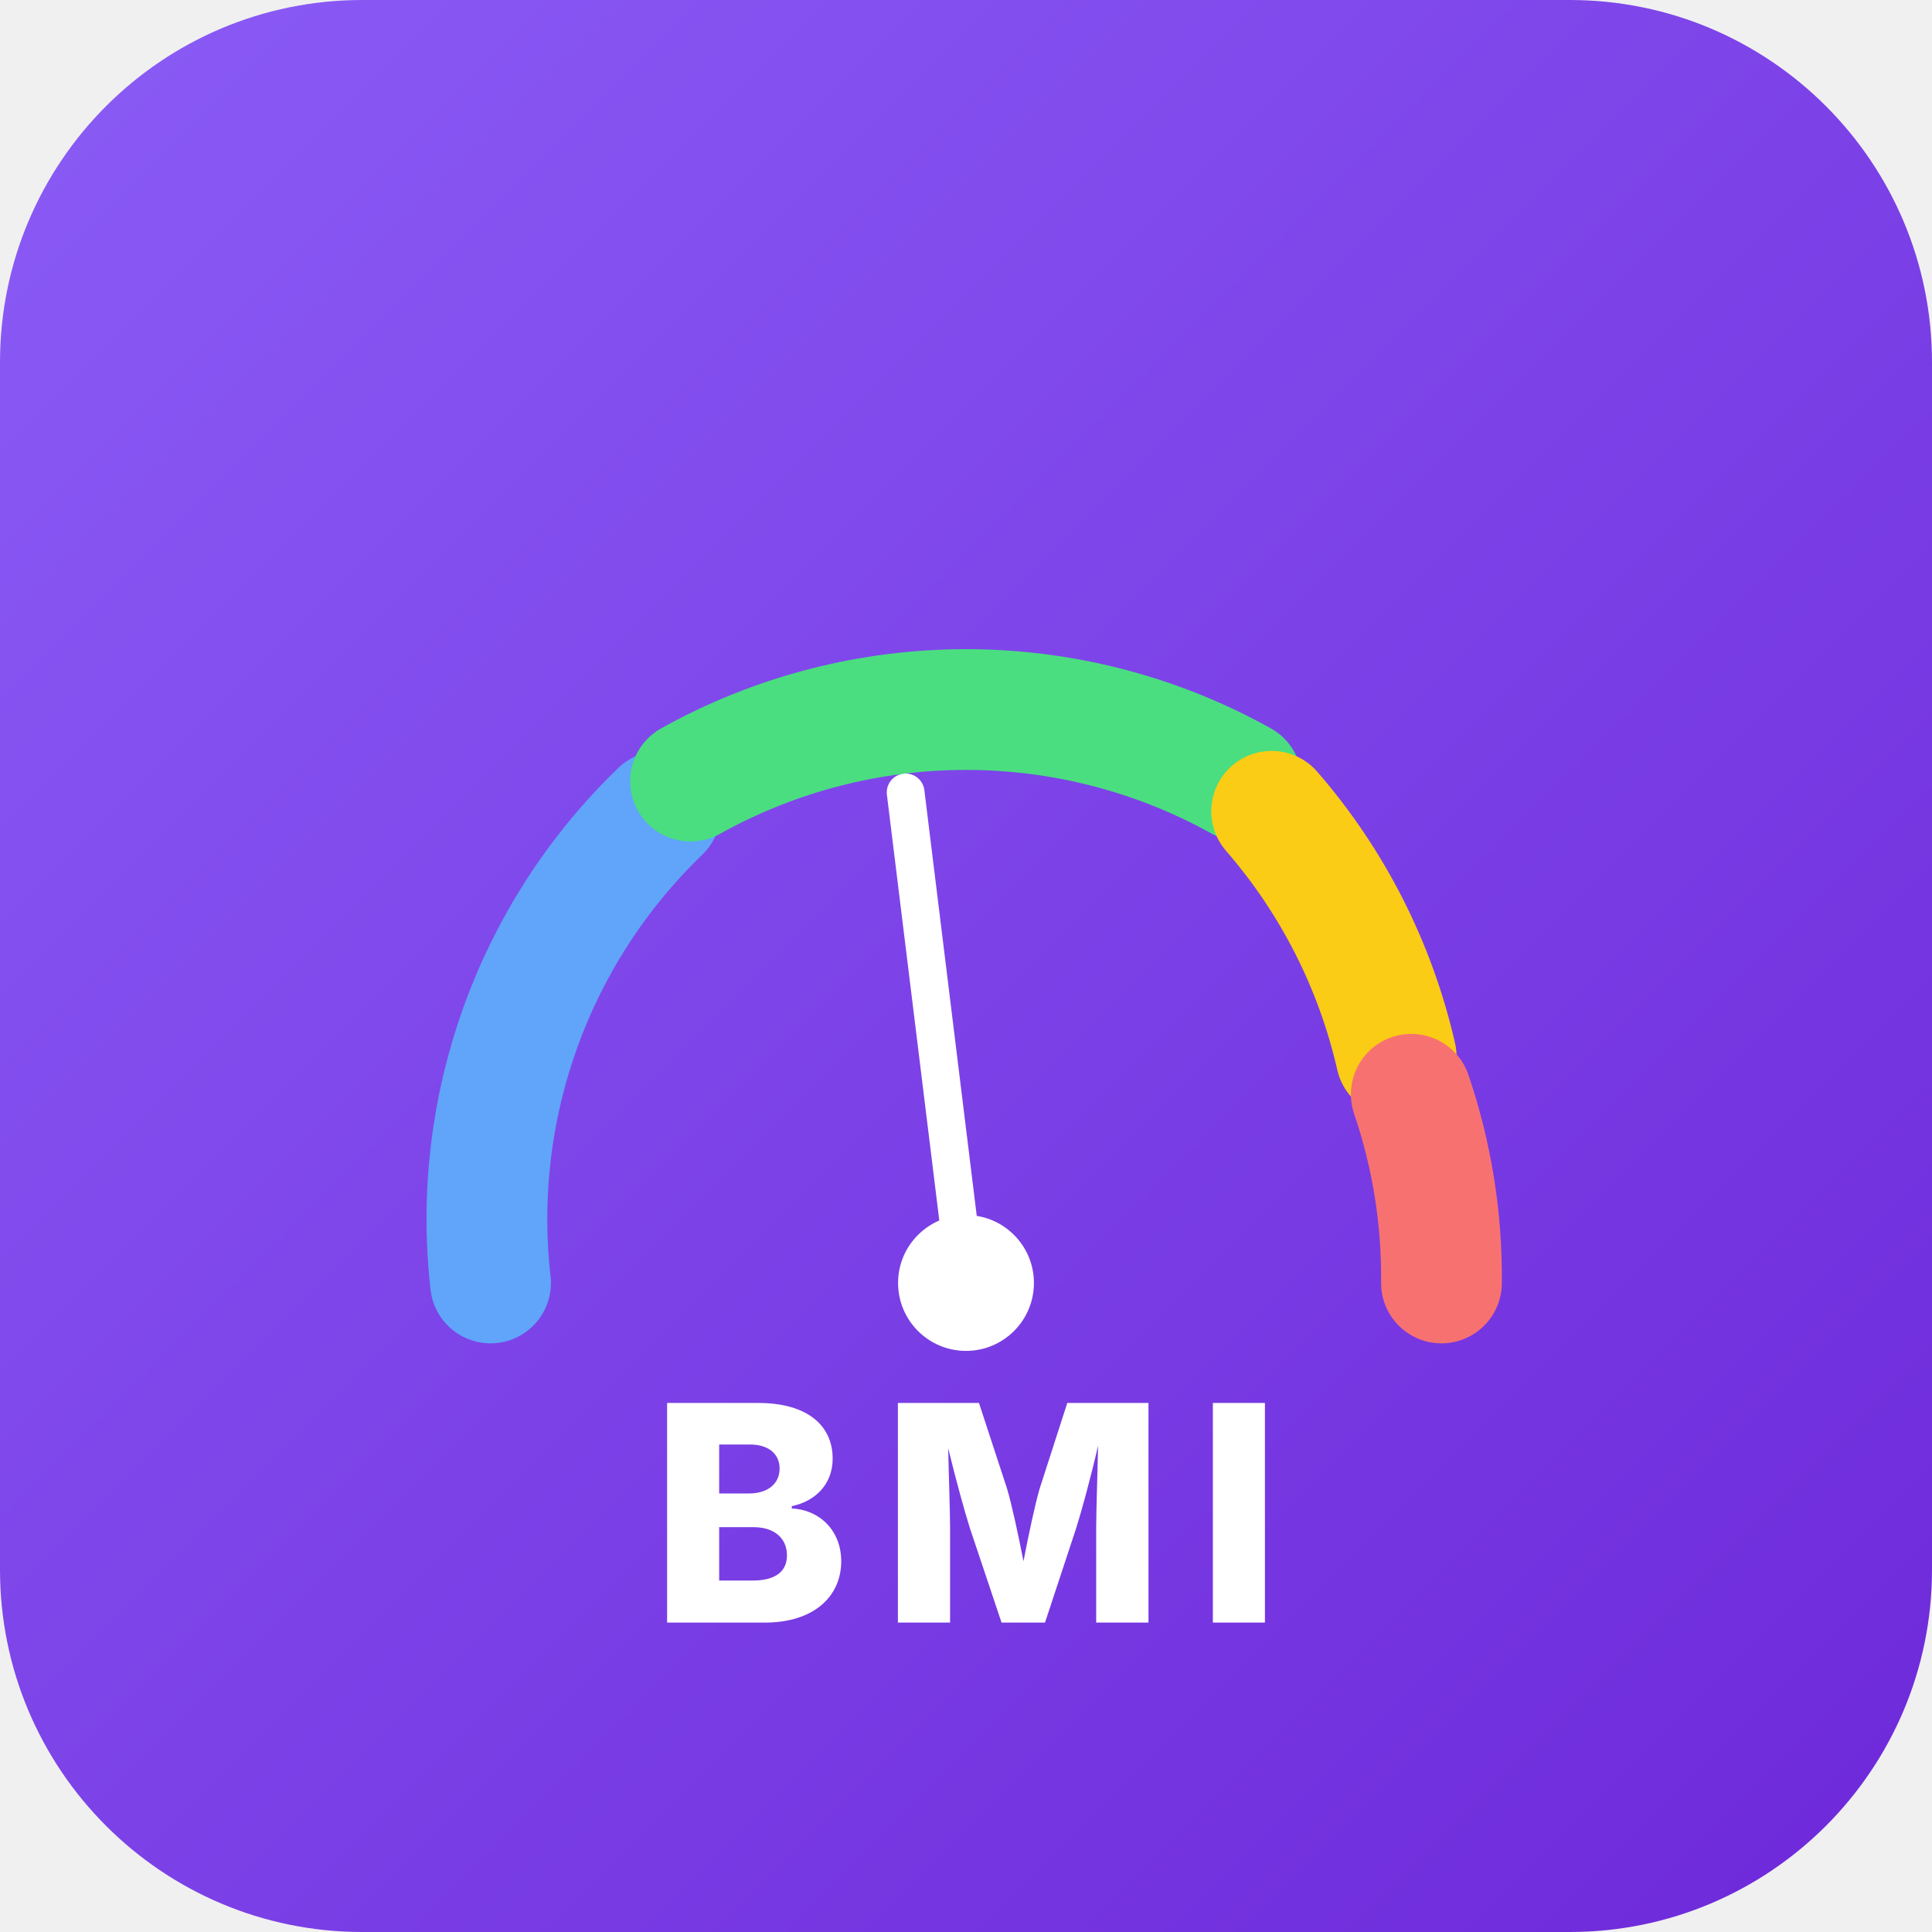
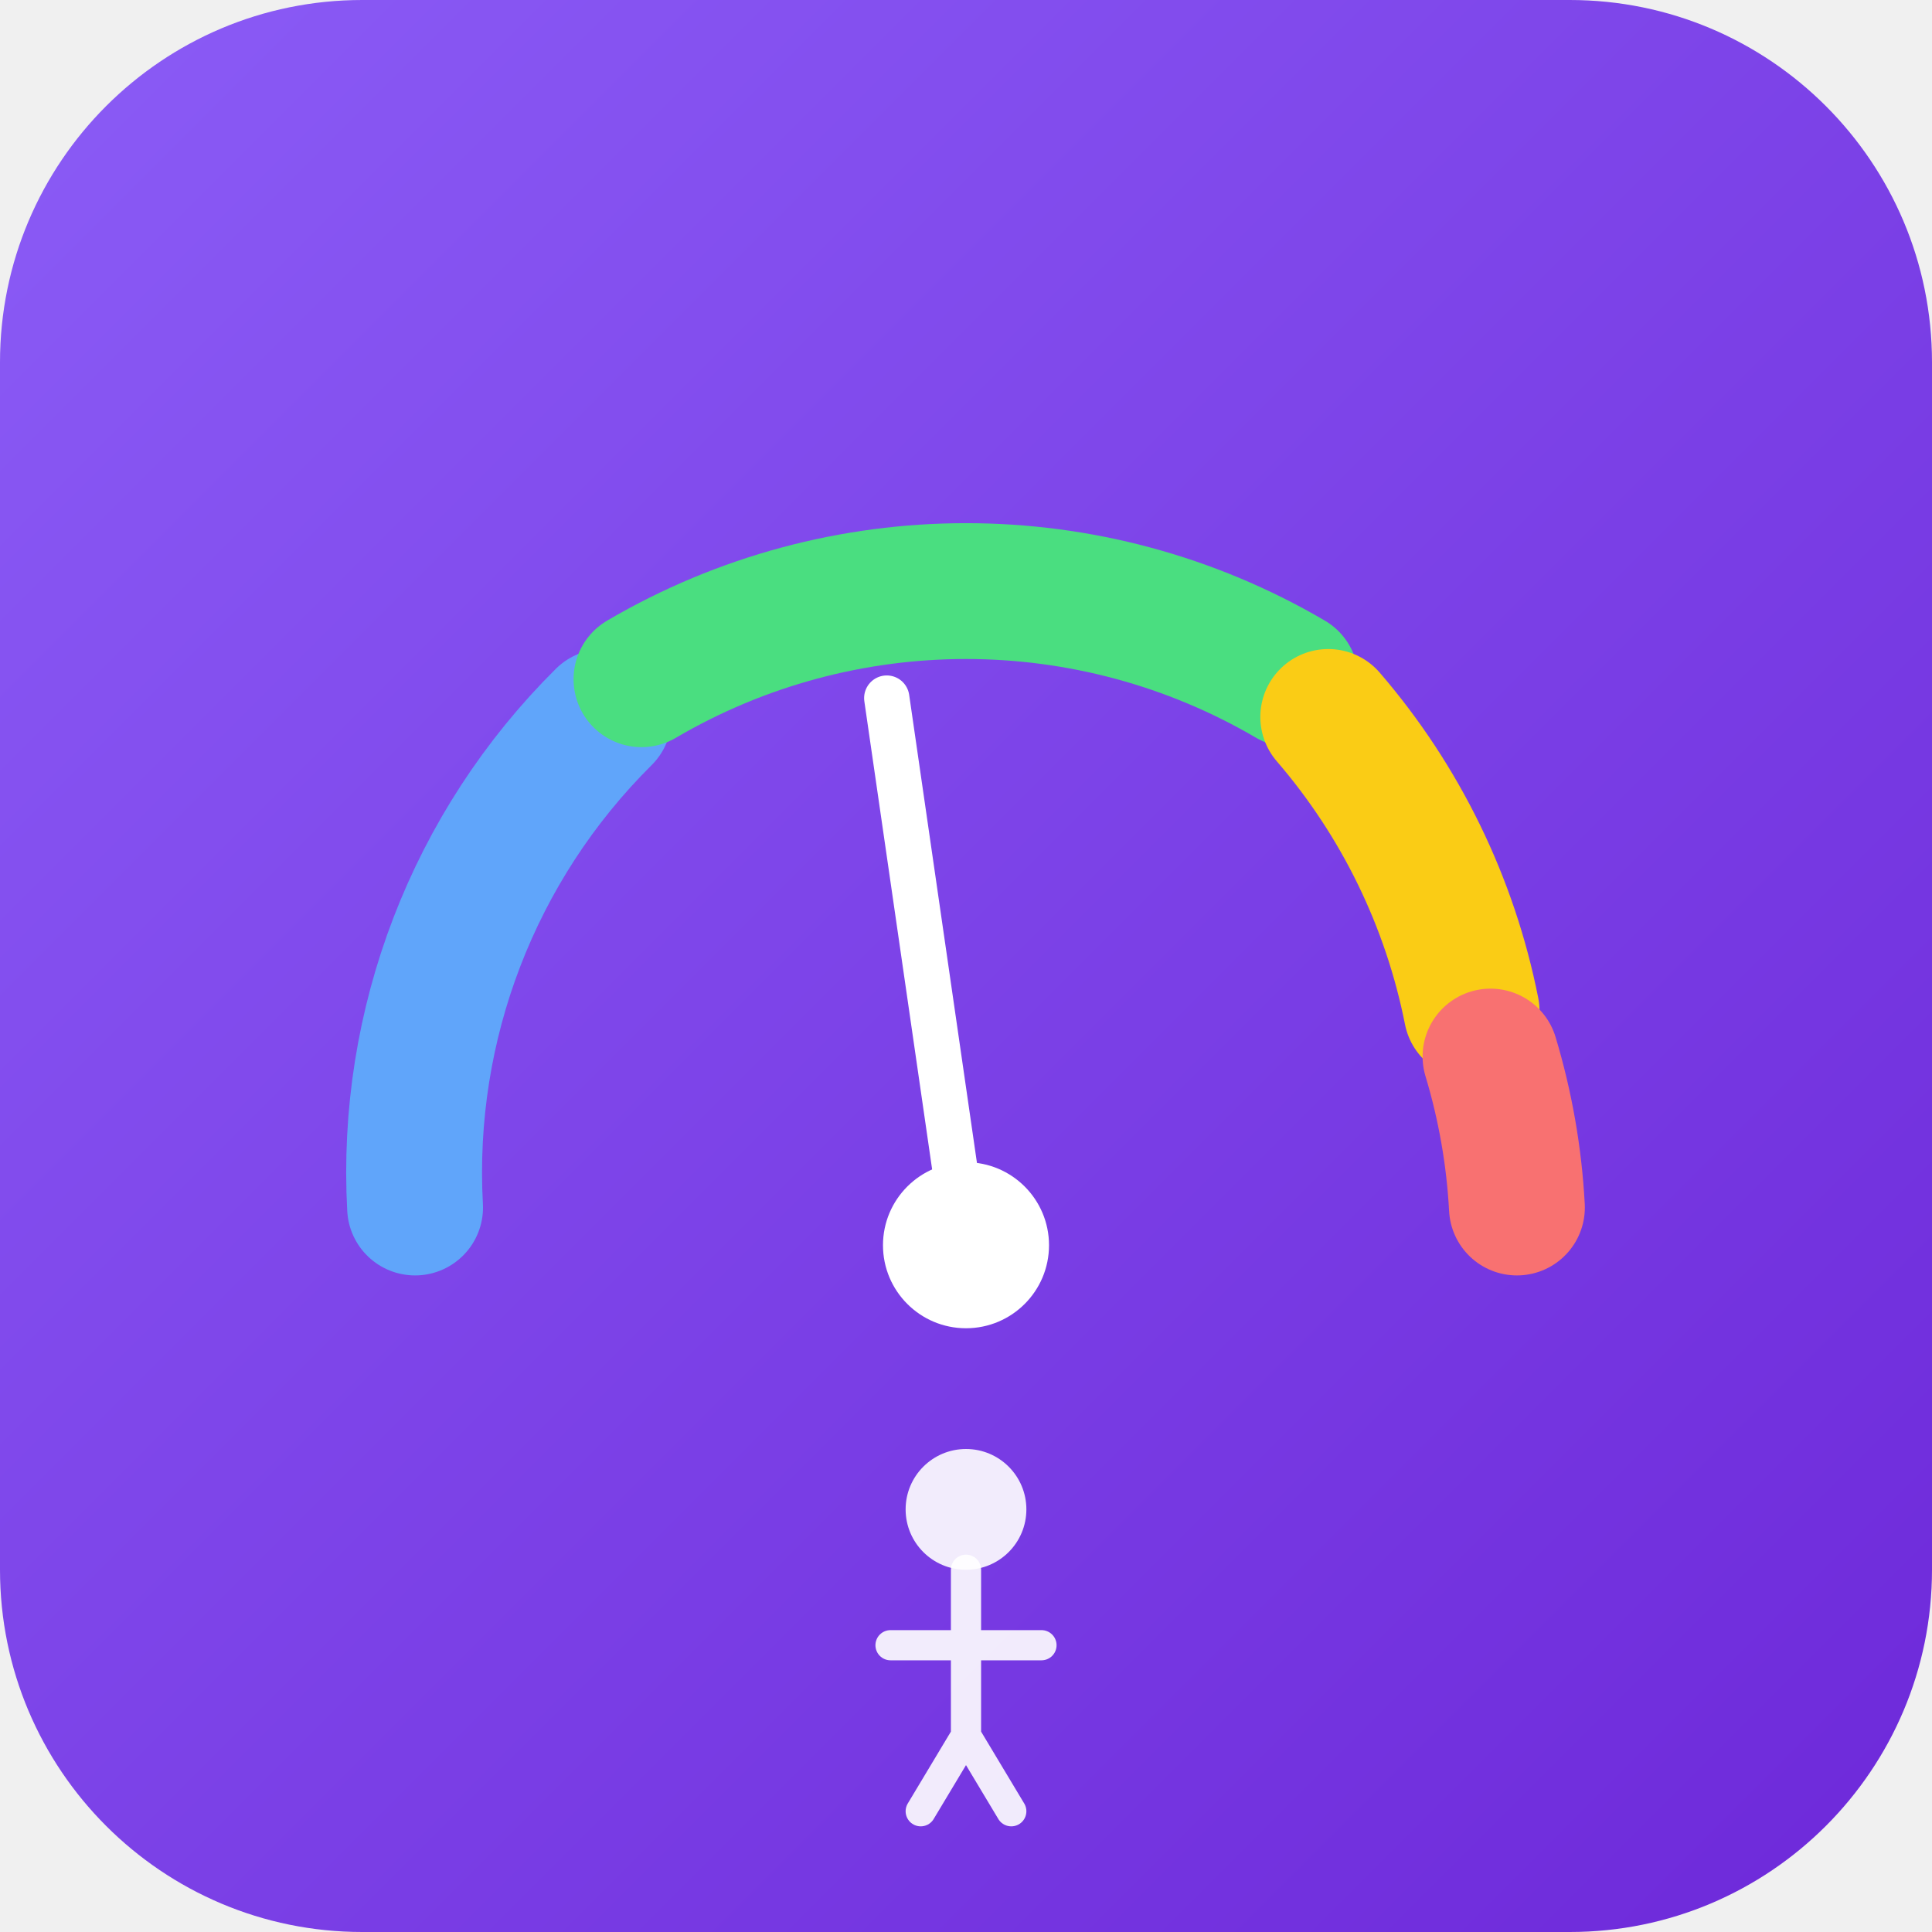
<svg xmlns="http://www.w3.org/2000/svg" viewBox="0 0 512 512">
  <defs>
    <linearGradient id="bg" x1="0%" y1="0%" x2="100%" y2="100%">
      <stop offset="0%" stop-color="#8b5cf6" />
      <stop offset="100%" stop-color="#6d28d9" />
    </linearGradient>
-     <linearGradient id="arc-green" x1="0%" y1="0%" x2="50%" y2="0%">
-       <stop offset="0%" stop-color="#22c55e" />
-       <stop offset="100%" stop-color="#4ade80" />
-     </linearGradient>
  </defs>
  <rect width="512" height="512" rx="96" fill="url(#bg)" />
-   <path d="M 130 340 A 150 150 0 0 1 175 215" stroke="#60a5fa" stroke-width="32" fill="none" stroke-linecap="round" />
-   <path d="M 183 207 A 150 150 0 0 1 329 207" stroke="#4ade80" stroke-width="32" fill="none" stroke-linecap="round" />
-   <path d="M 337 215 A 150 150 0 0 1 370 280" stroke="#facc15" stroke-width="32" fill="none" stroke-linecap="round" />
-   <path d="M 374 290 A 150 150 0 0 1 382 340" stroke="#f87171" stroke-width="32" fill="none" stroke-linecap="round" />
-   <line x1="256" y1="340" x2="240" y2="210" stroke="white" stroke-width="10" stroke-linecap="round" />
-   <circle cx="256" cy="340" r="18" fill="white" />
-   <text x="256" y="430" text-anchor="middle" font-family="system-ui, -apple-system, sans-serif" font-weight="800" font-size="80" fill="white" letter-spacing="8">BMI</text>
+   <path d="M 110 320 A 170 170 0 0 1 160 190" stroke="#60a5fa" stroke-width="36" fill="none" stroke-linecap="round" />
+   <path d="M 170 180 A 170 170 0 0 1 342 180" stroke="#4ade80" stroke-width="36" fill="none" stroke-linecap="round" />
+   <path d="M 352 190 A 170 170 0 0 1 390 268" stroke="#facc15" stroke-width="36" fill="none" stroke-linecap="round" />
+   <path d="M 395 280 A 170 170 0 0 1 402 320" stroke="#f87171" stroke-width="36" fill="none" stroke-linecap="round" />
+   <line x1="256" y1="330" x2="235" y2="185" stroke="white" stroke-width="12" stroke-linecap="round" />
+   <circle cx="256" cy="330" r="22" fill="white" />
+   <circle cx="256" cy="400" r="16" fill="white" opacity="0.9" />
+   <path d="M 256 416 L 256 460 M 236 436 L 276 436 M 244 480 L 256 460 L 268 480" stroke="white" stroke-width="8" fill="none" stroke-linecap="round" stroke-linejoin="round" opacity="0.9" />
</svg>
